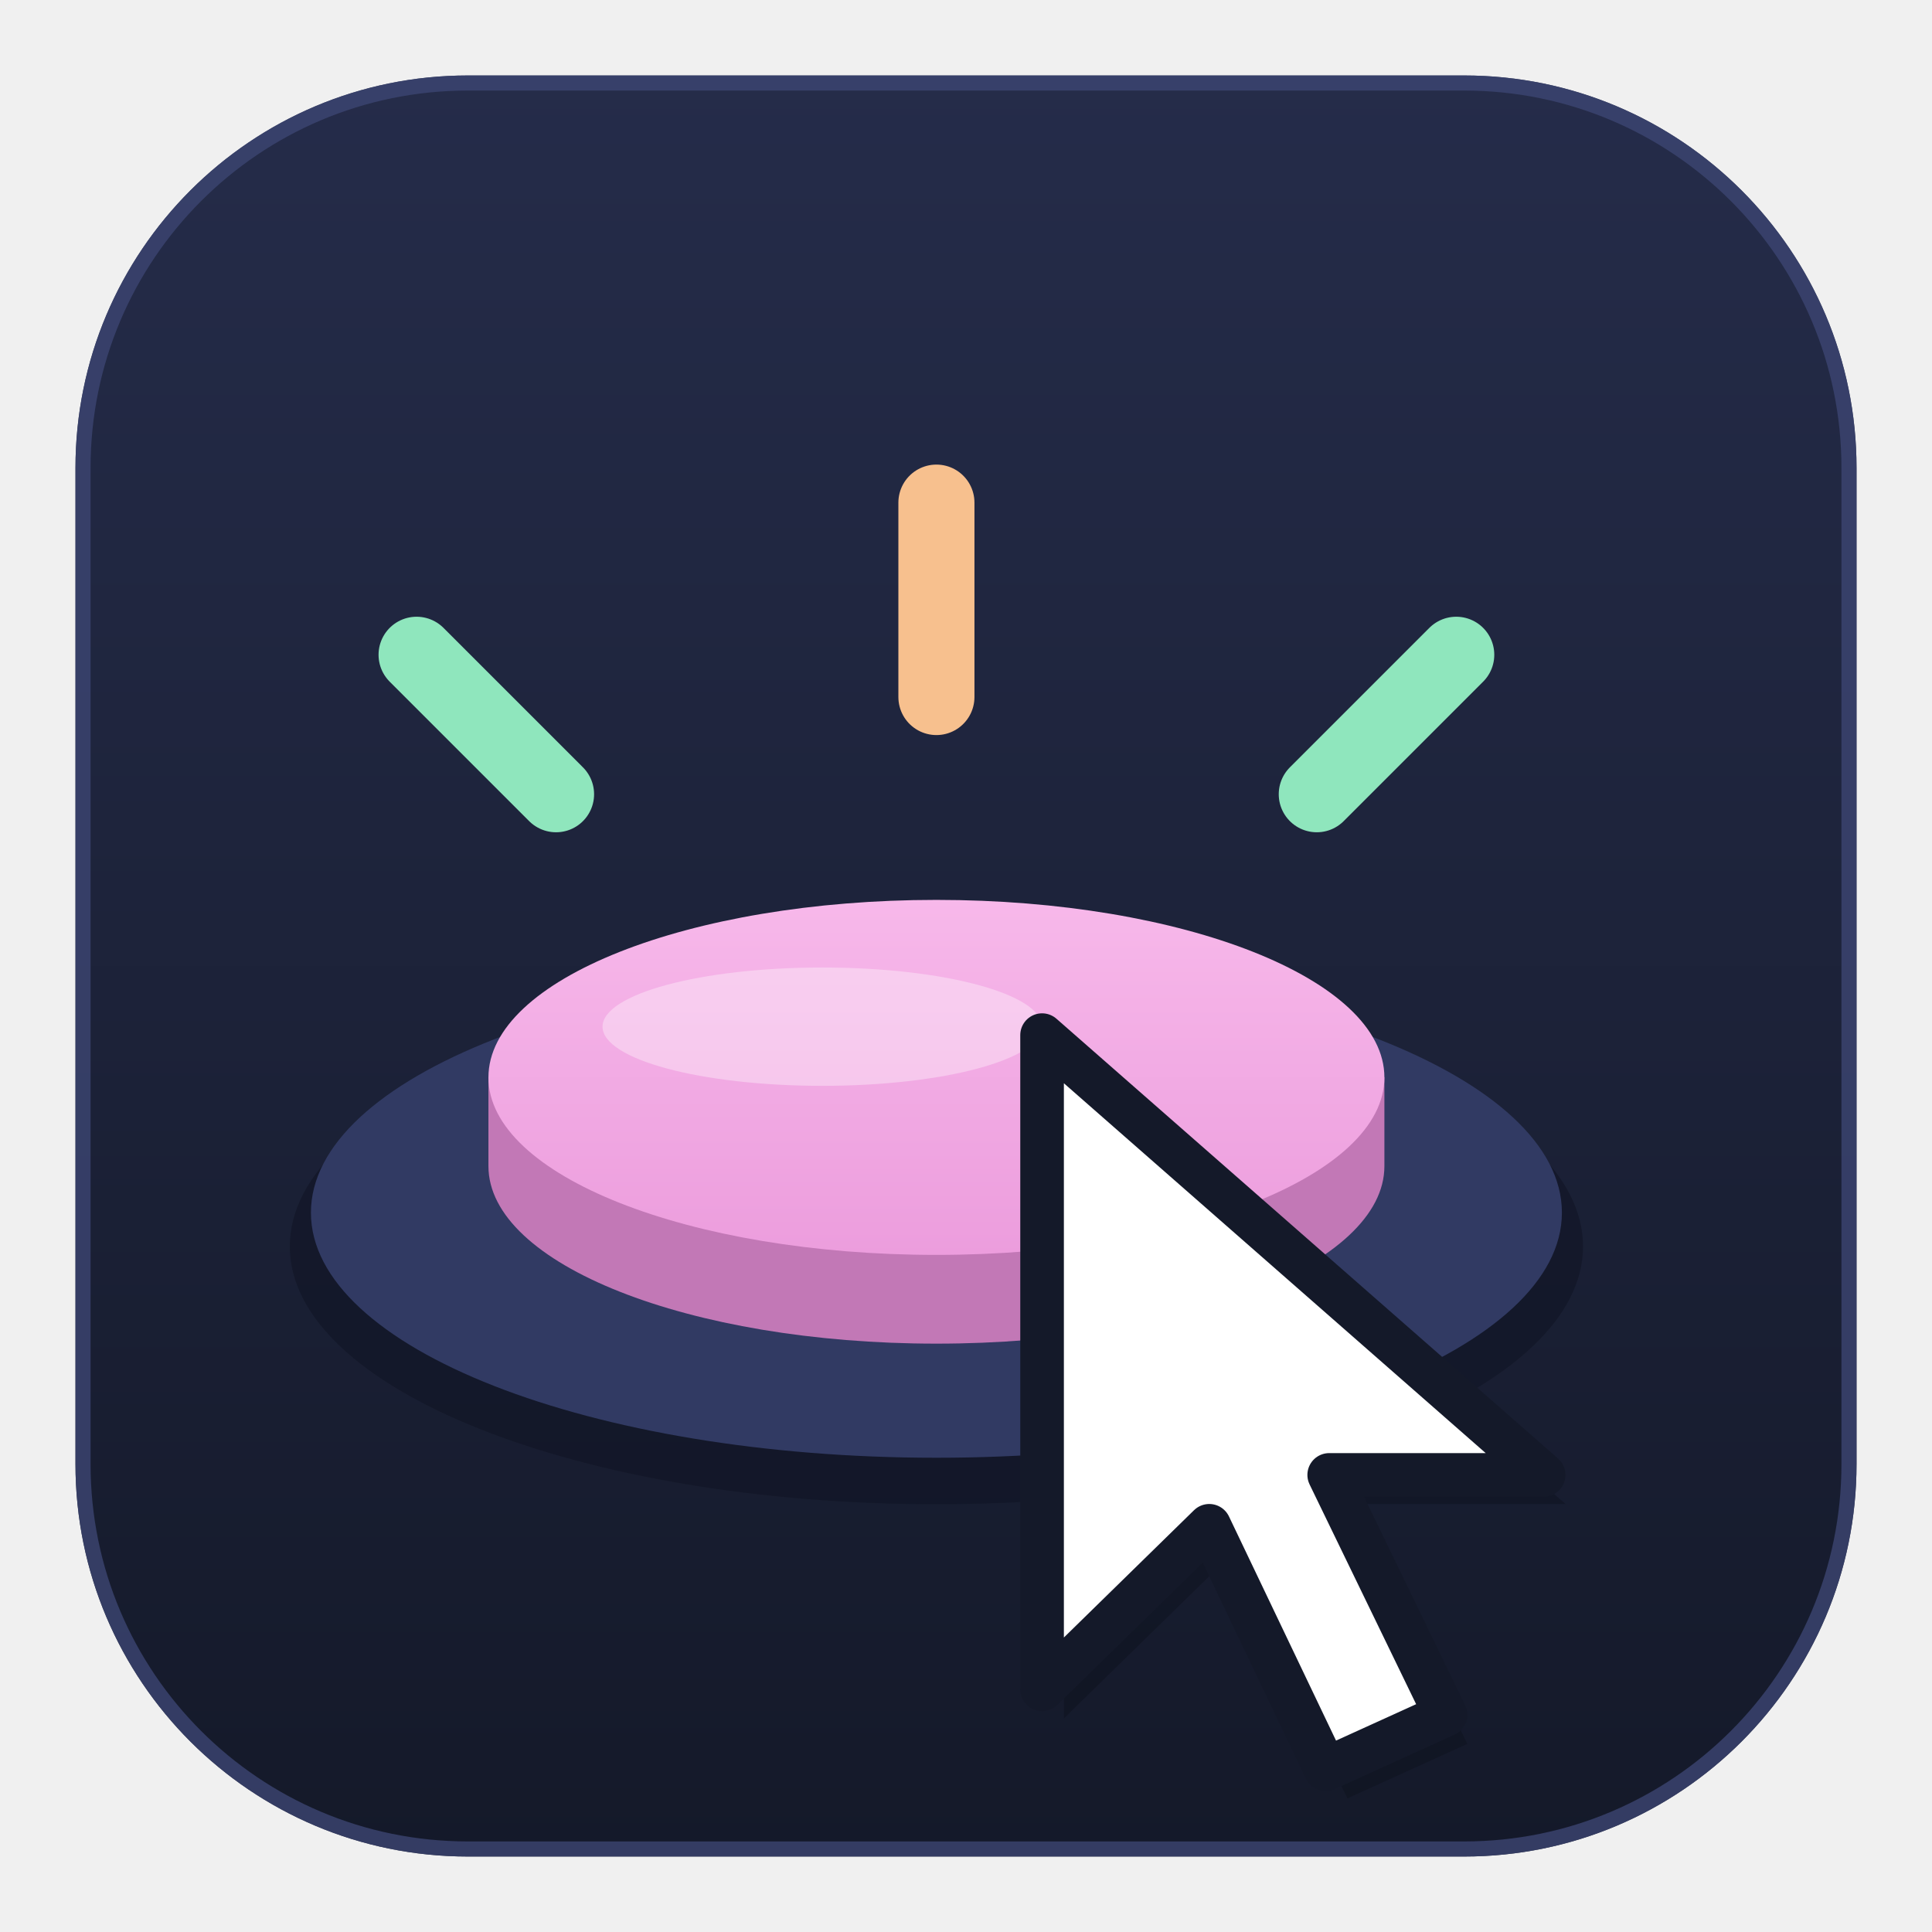
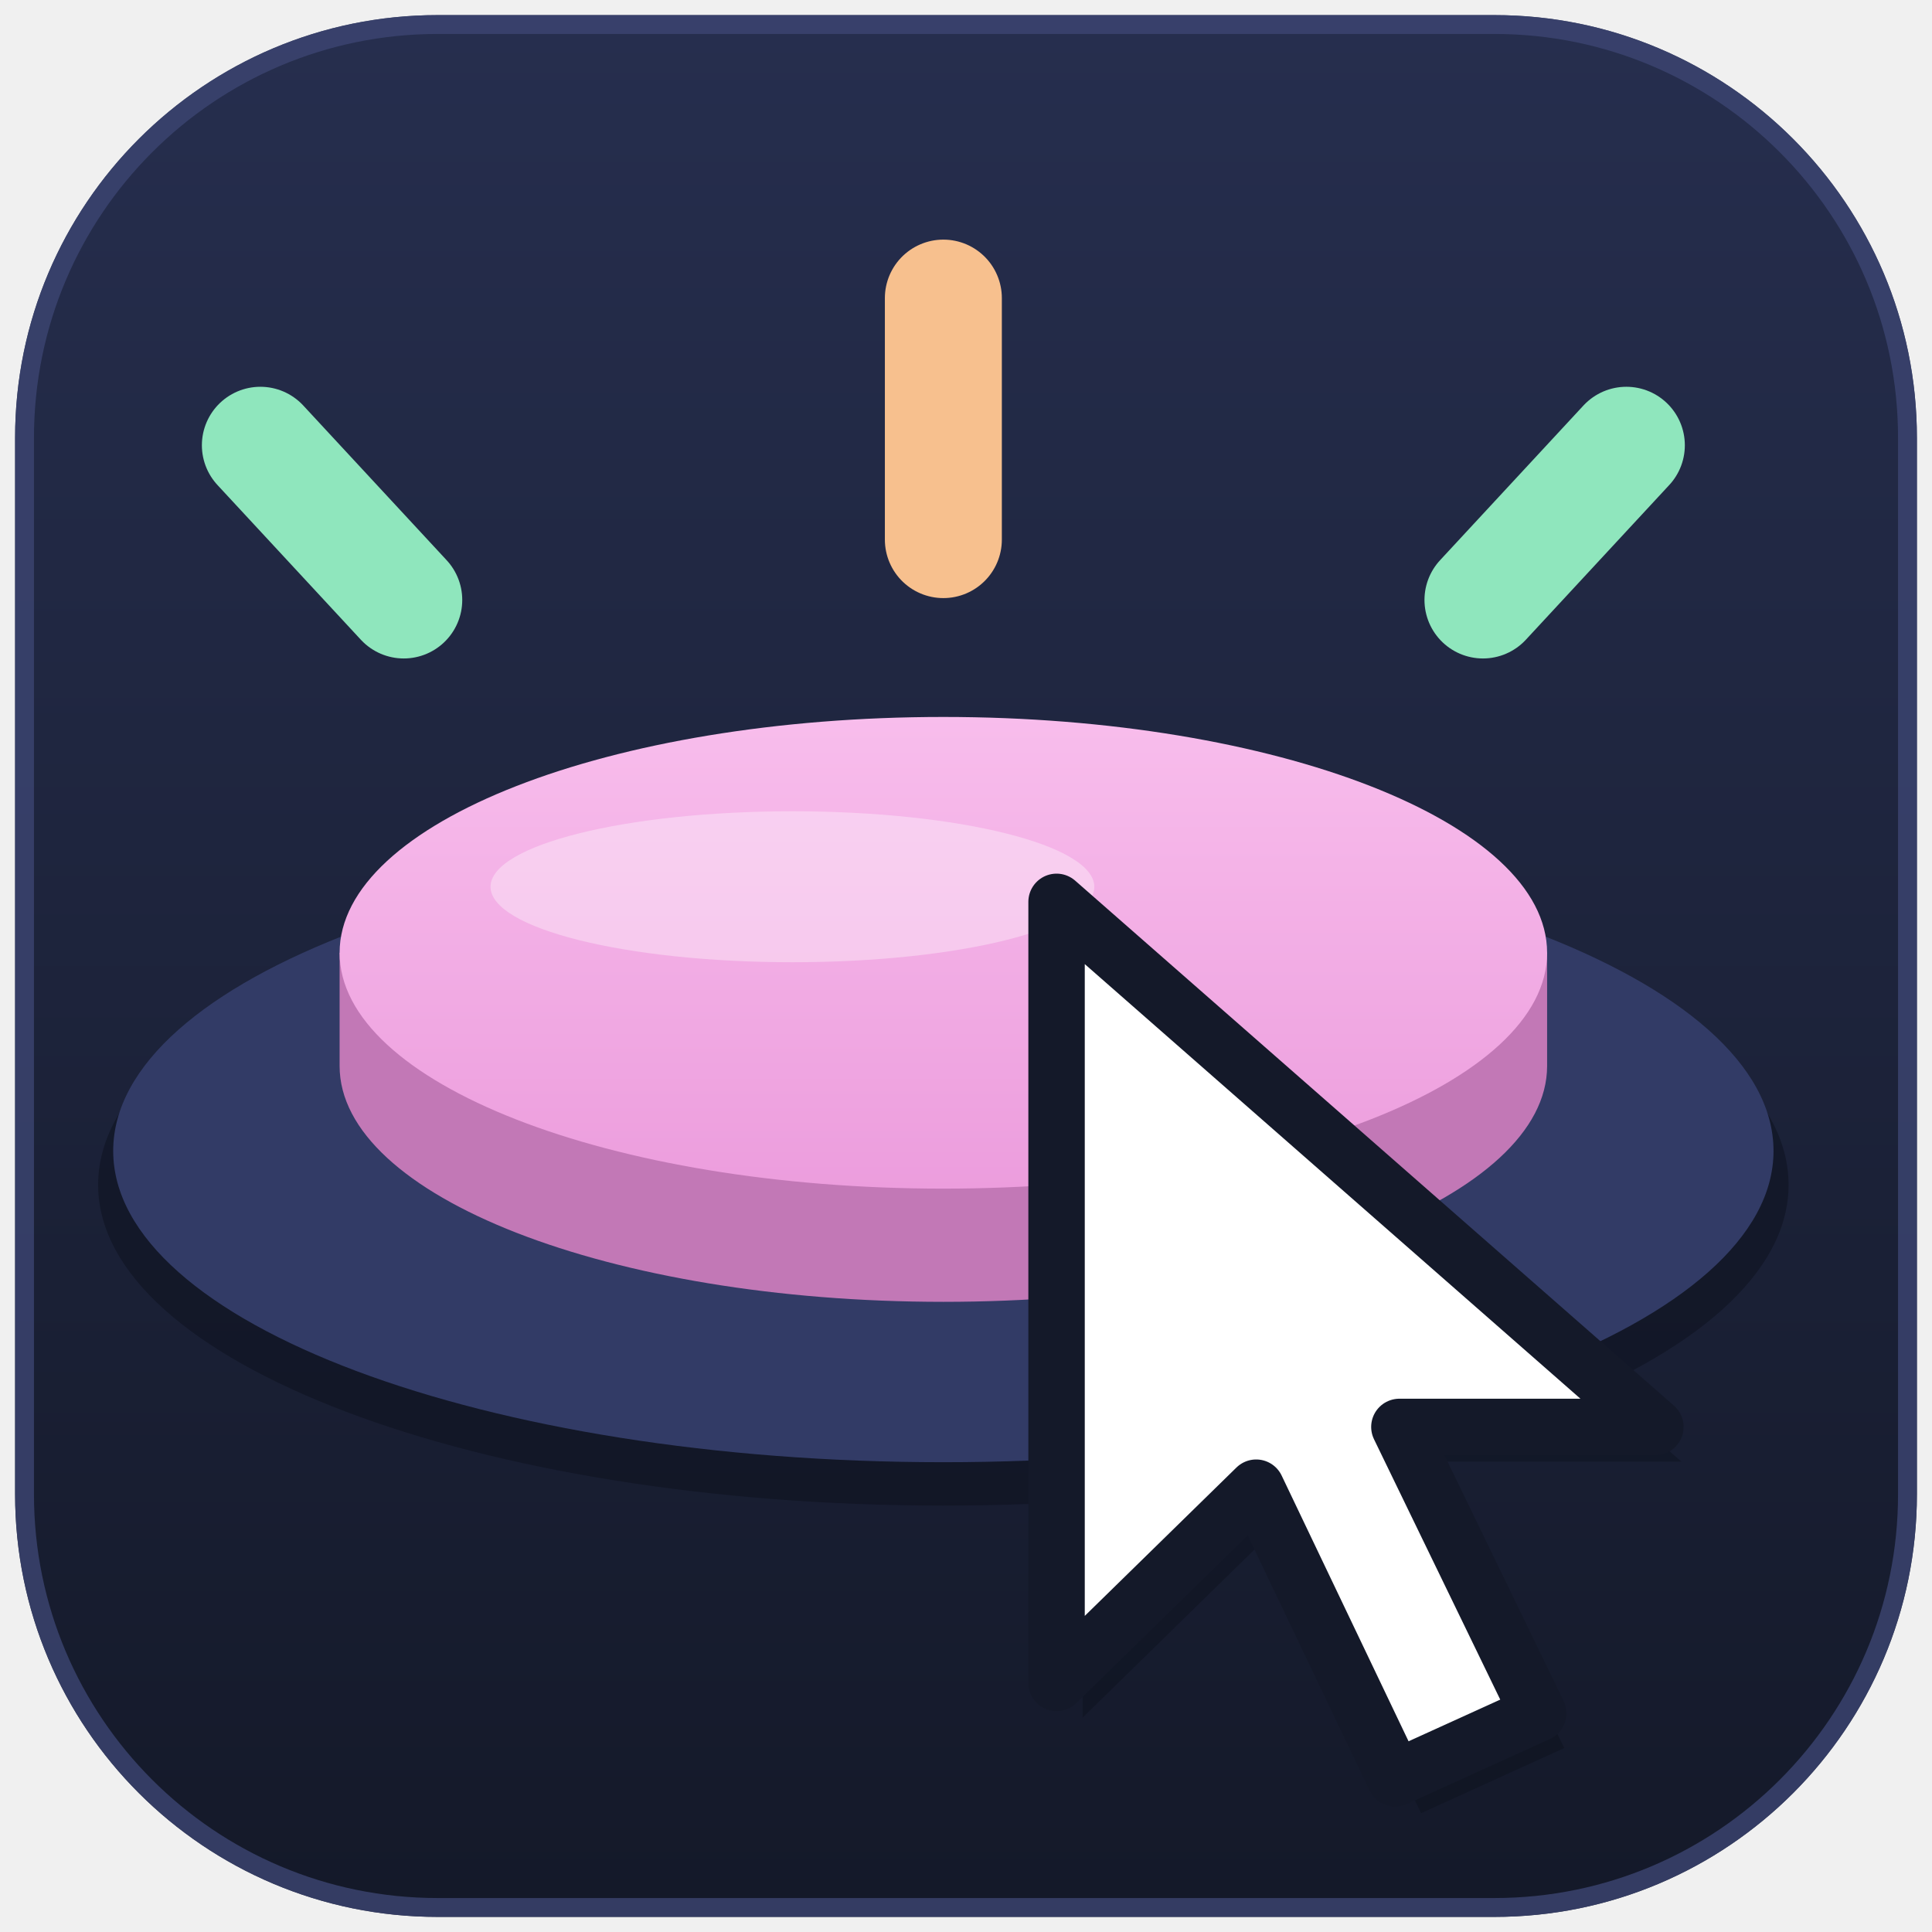
<svg xmlns="http://www.w3.org/2000/svg" width="1024" height="1024" viewBox="0 0 1024 1024">
  <defs>
    <linearGradient id="tile" x1="0" y1="0" x2="0" y2="1">
-       <stop offset="0" stop-color="#252c4a" />
+       <stop offset="0" stop-color="#262e4e" />
      <stop offset="1" stop-color="#141929" />
    </linearGradient>
    <linearGradient id="top" x1="0" y1="0" x2="0" y2="1">
-       <stop offset="0" stop-color="#f7b8ea" />
+       <stop offset="0" stop-color="#f8bdec" />
      <stop offset="1" stop-color="#ec9ddd" />
    </linearGradient>
  </defs>
-   <rect x="40" y="40" width="944" height="944" rx="208" fill="url(#tile)" />
-   <rect x="44" y="44" width="936" height="936" rx="204" fill="none" stroke="#3c4572" stroke-width="8" opacity="0.8" />
-   <g transform="translate(512 580) scale(1.12) translate(-512 -580)">
-     <g stroke-linecap="round" stroke-width="36" fill="none">
-       <line x1="318" y1="438" x2="252" y2="372" stroke="#8fe6bd" />
-       <line x1="498" y1="392" x2="498" y2="300" stroke="#f7c08e" />
-       <line x1="678" y1="438" x2="744" y2="372" stroke="#8fe6bd" />
-     </g>
-     <ellipse cx="498" cy="652" rx="306" ry="122" fill="#0f1322" opacity="0.55" />
-     <ellipse cx="498" cy="636" rx="296" ry="116" fill="#313a63" />
-     <path d="M 286 572 L 286 614 A 212 84 0 0 0 710 614 L 710 572 Z" fill="#c278b6" />
-     <ellipse cx="498" cy="572" rx="212" ry="84" fill="url(#top)" />
-     <ellipse cx="444" cy="548" rx="104" ry="28" fill="#ffffff" opacity="0.35" />
-     <g transform="translate(548 552) scale(0.86)">
-       <path d="M0 0 L0 360 L92 270 L156 404 L222 374 L158 242 L276 242 Z" transform="translate(12 16)" fill="#0b0e19" opacity="0.4" />
-       <path d="M0 0 L0 360 L92 270 L156 404 L222 374 L158 242 L276 242 Z" fill="#ffffff" stroke="#141929" stroke-width="24" stroke-linejoin="round" />
-     </g>
+   <rect x="8" y="8" width="1008" height="1008" rx="224" fill="url(#tile)" />
+   <rect x="13" y="13" width="998" height="998" rx="219" fill="none" stroke="#3c4572" stroke-width="10" opacity="0.8" />
+   <g stroke-linecap="round" stroke-width="62" fill="none">
+     <line x1="214" y1="318" x2="138" y2="236" stroke="#8fe6bd" />
+     <line x1="500" y1="286" x2="500" y2="158" stroke="#f7c08e" />
+     <line x1="786" y1="318" x2="862" y2="236" stroke="#8fe6bd" />
+   </g>
+   <ellipse cx="500" cy="628" rx="448" ry="170" fill="#0b0f1c" opacity="0.5" />
+   <ellipse cx="500" cy="610" rx="440" ry="165" fill="#323b66" />
+   <path d="M 180 505 L 180 565 A 320 125 0 0 0 820 565 L 820 505 Z" fill="#c278b6" />
+   <ellipse cx="500" cy="505" rx="320" ry="125" fill="url(#top)" />
+   <ellipse cx="420" cy="470" rx="160" ry="40" fill="#ffffff" opacity="0.35" />
+   <g transform="translate(560 478) scale(1.15)">
+     <path d="M0 0 L0 360 L92 270 L156 404 L222 374 L158 242 L276 242 Z" transform="translate(12 16)" fill="#0b0e19" opacity="0.4" />
+     <path d="M0 0 L0 360 L92 270 L156 404 L222 374 L158 242 L276 242 Z" fill="#ffffff" stroke="#141929" stroke-width="26" stroke-linejoin="round" />
  </g>
</svg>
